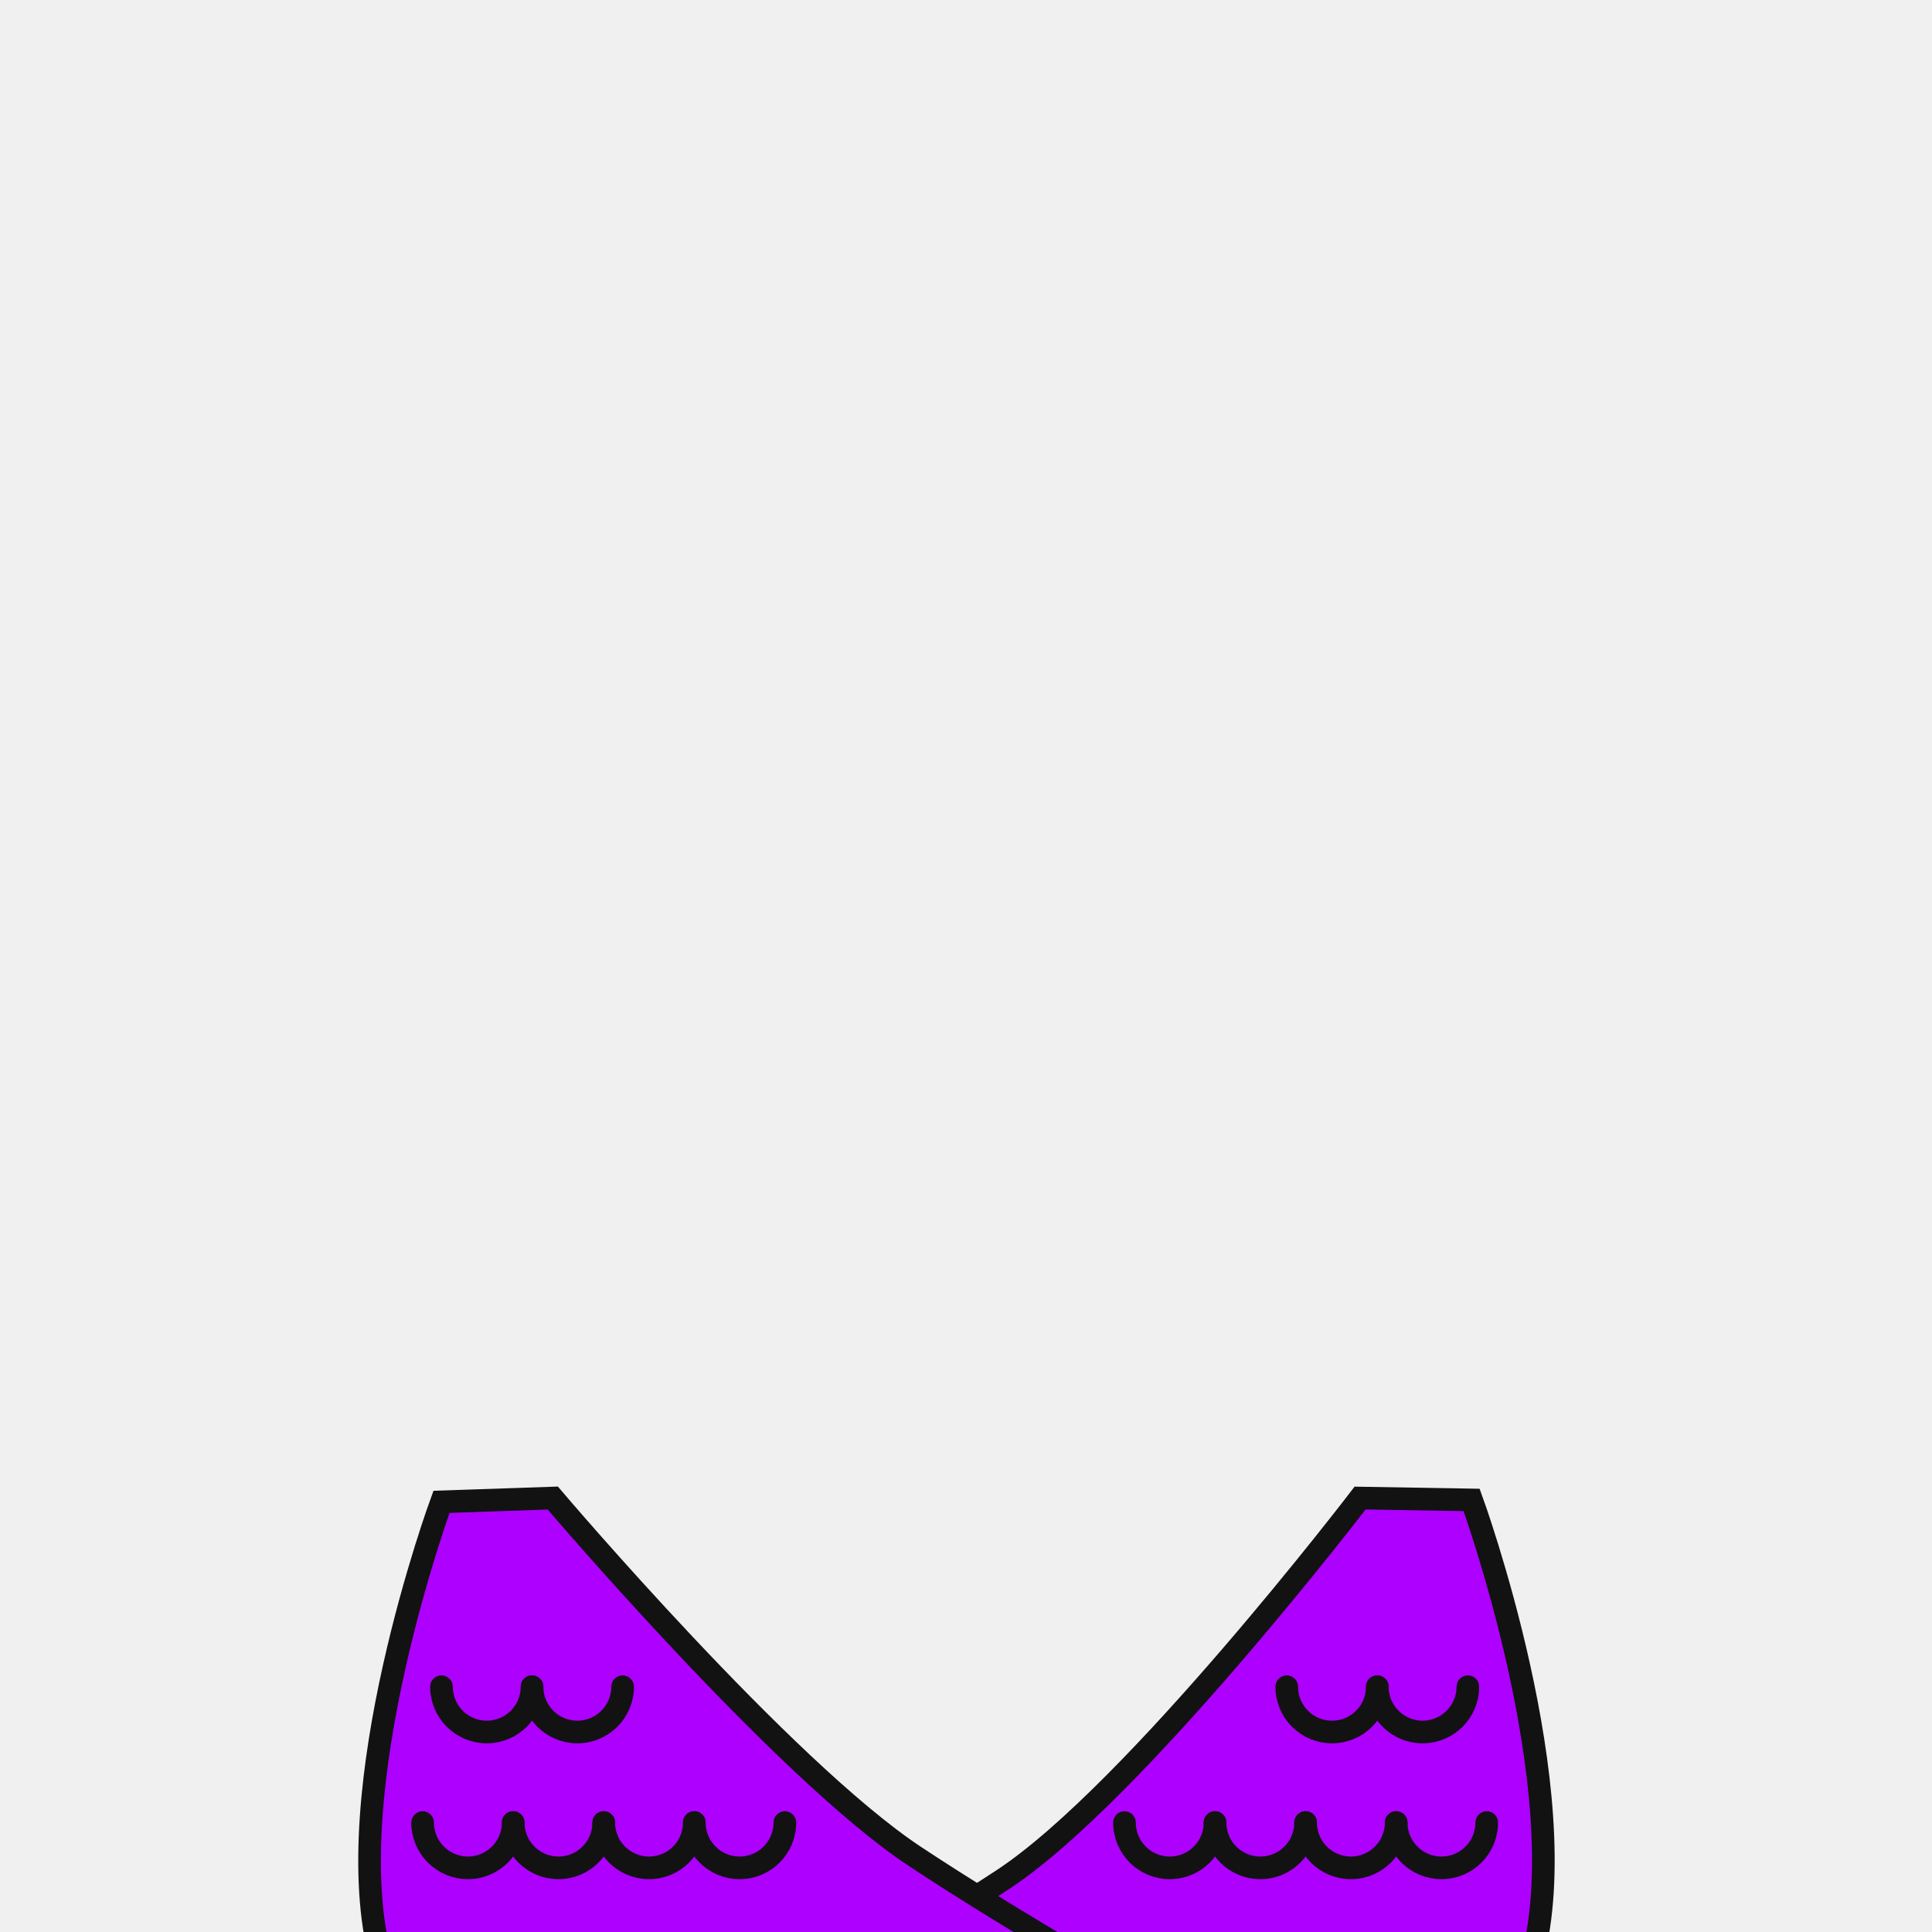
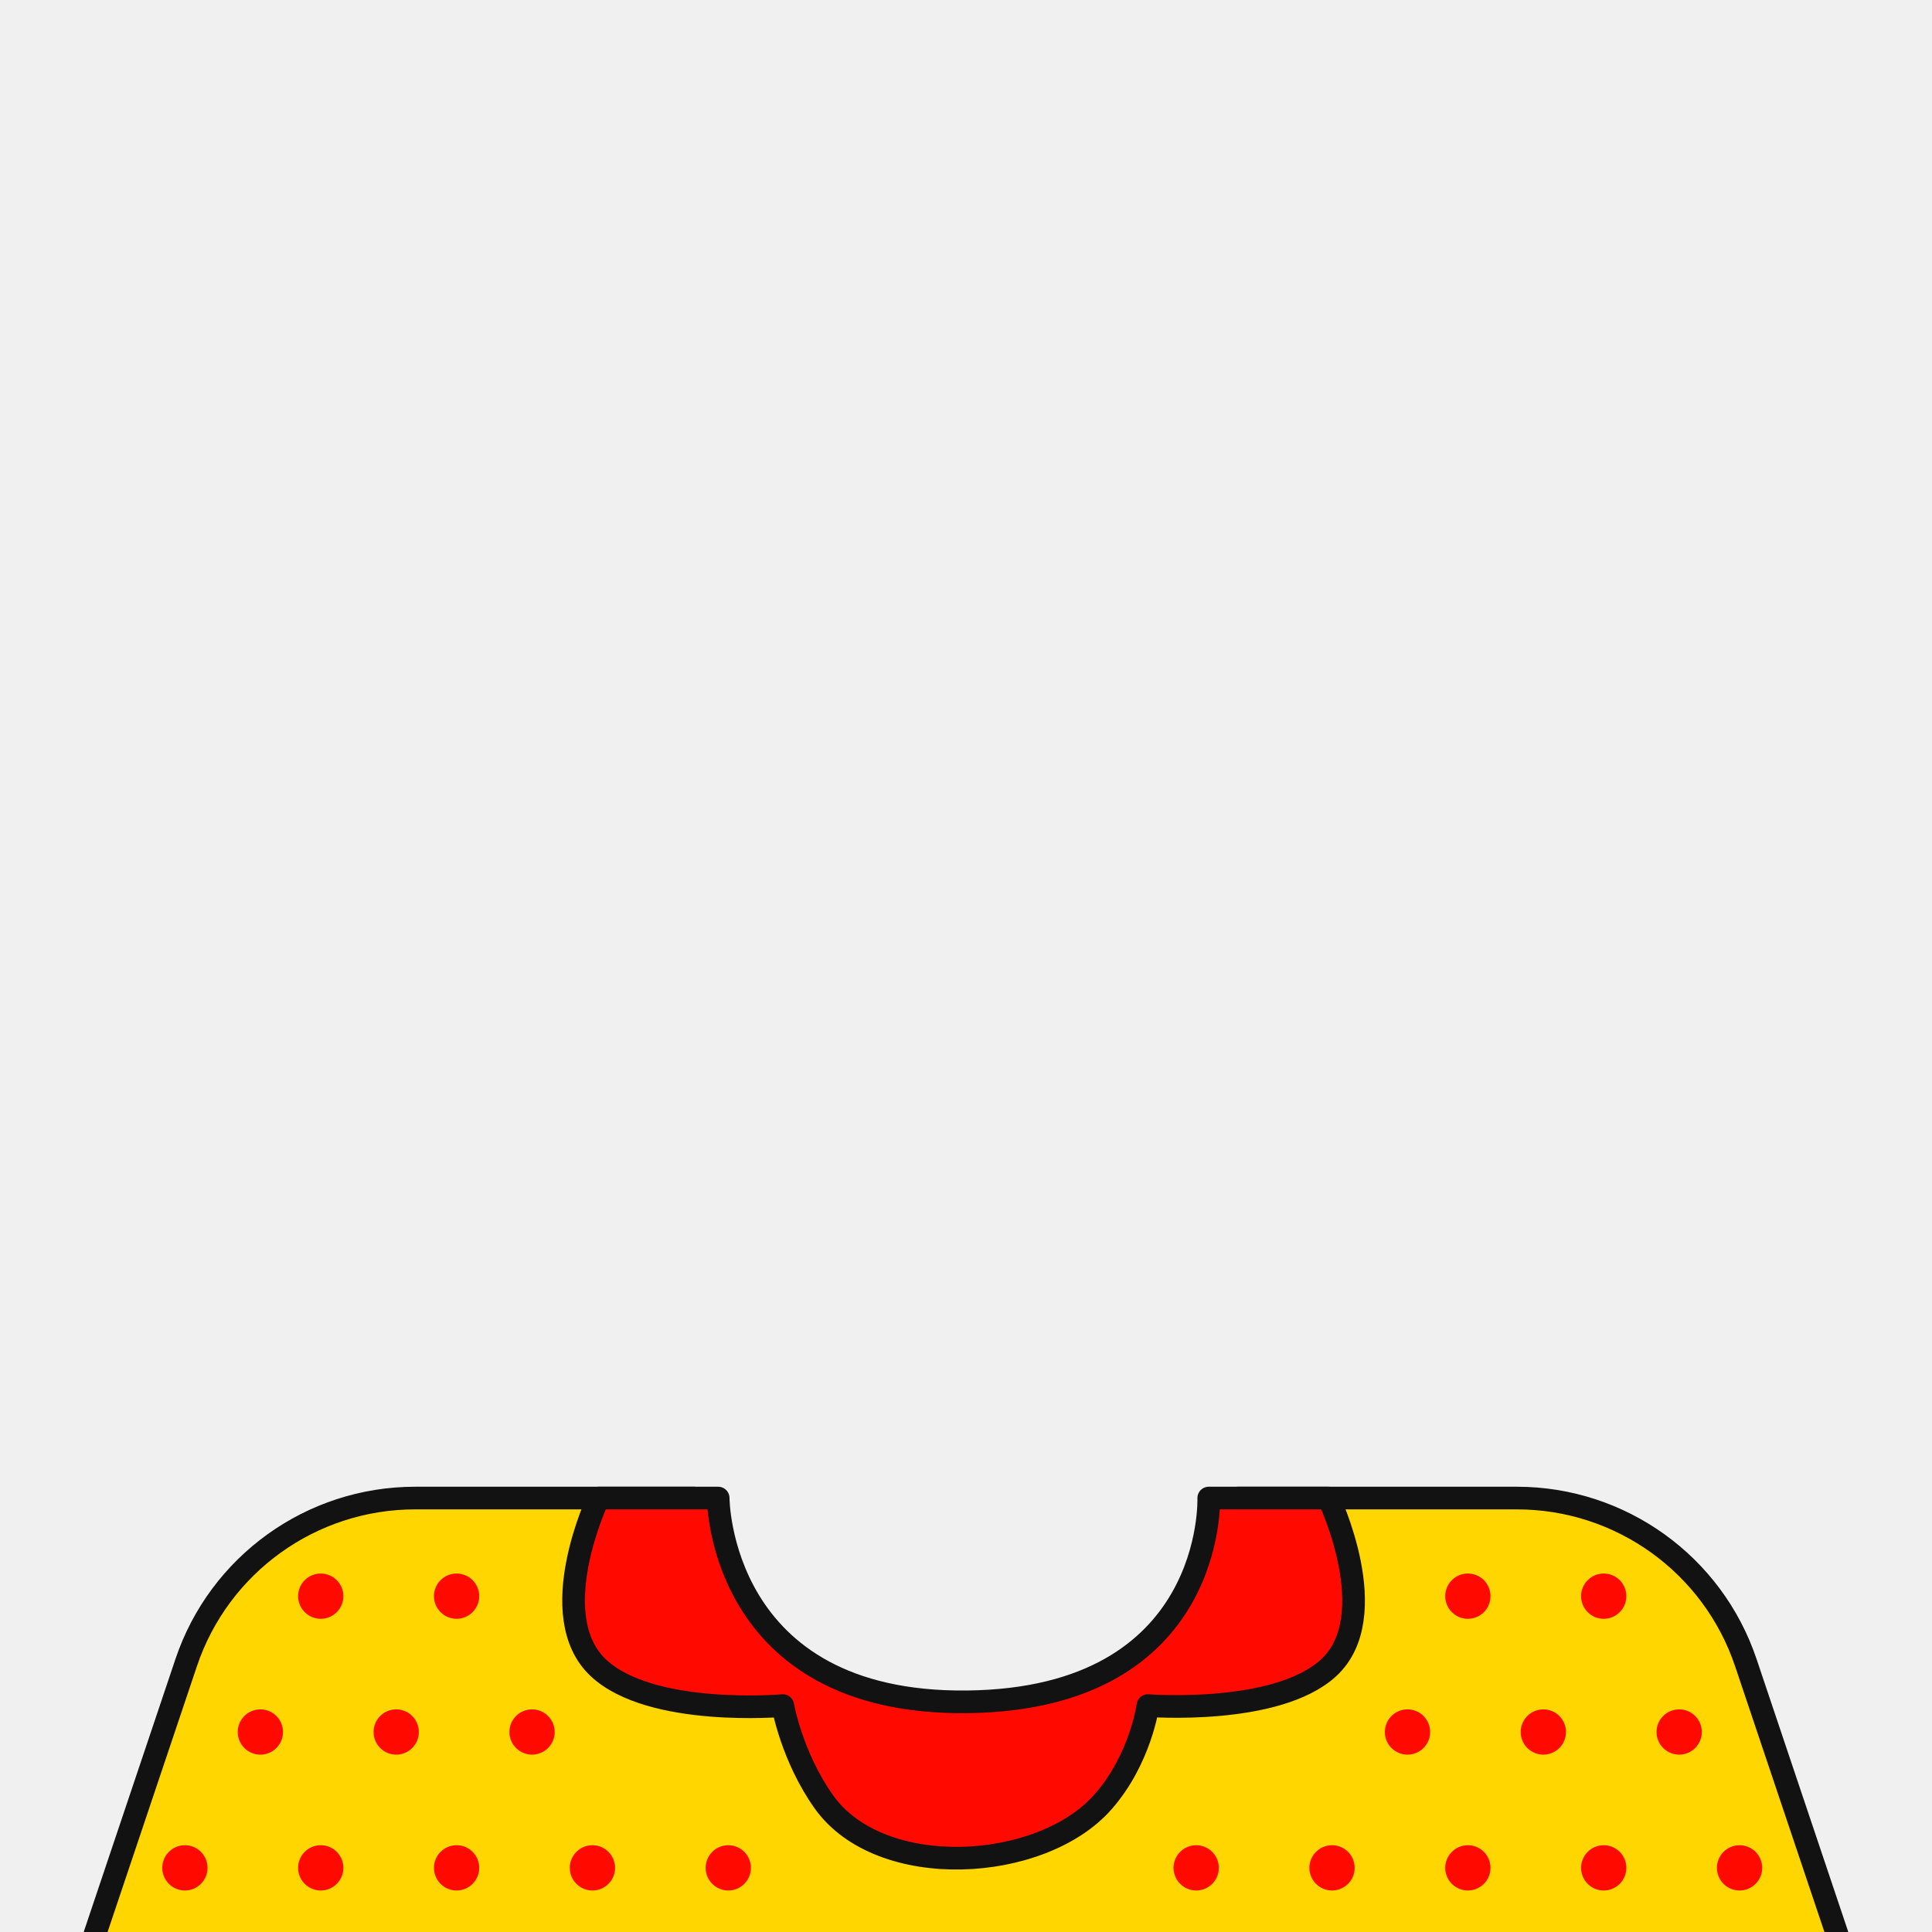
<svg xmlns="http://www.w3.org/2000/svg" width="512" height="512" viewBox="0 0 512 512" fill="none">
-   <g clip-path="url(#clip0_1722_8923)">
-     <path d="M390 397.5L360.438 397C360.438 397 300.88 474.901 265.938 498C213.707 532.528 116.938 577 116.938 577C116.938 577 376.274 628.608 405.938 519.5C418.139 474.625 390 397.5 390 397.5Z" fill="#AD00FF" stroke="#121212" stroke-width="6" />
-     <path d="M117 398L146.5 397C146.5 397 207.558 468.901 242.5 492C294.731 526.528 390 577 390 577C390 577 130.664 628.608 101 519.5C88.8 474.625 117 398 117 398Z" fill="#AD00FF" stroke="#121212" stroke-width="6" />
-     <path d="M141 447C141 453.627 135.627 459 129 459C122.373 459 117 453.627 117 447" stroke="#121212" stroke-width="6" stroke-linecap="round" stroke-linejoin="round" />
-     <path d="M365 447C365 453.627 370.373 459 377 459C383.627 459 389 453.627 389 447" stroke="#121212" stroke-width="6" stroke-linecap="round" stroke-linejoin="round" />
-     <path d="M136 483C136 489.627 130.627 495 124 495C117.373 495 112 489.627 112 483" stroke="#121212" stroke-width="6" stroke-linecap="round" stroke-linejoin="round" />
-     <path d="M370 483C370 489.627 375.373 495 382 495C388.627 495 394 489.627 394 483" stroke="#121212" stroke-width="6" stroke-linecap="round" stroke-linejoin="round" />
-     <path d="M184 483C184 489.627 178.627 495 172 495C165.373 495 160 489.627 160 483" stroke="#121212" stroke-width="6" stroke-linecap="round" stroke-linejoin="round" />
-     <path d="M322 483C322 489.627 327.373 495 334 495C340.627 495 346 489.627 346 483" stroke="#121212" stroke-width="6" stroke-linecap="round" stroke-linejoin="round" />
-     <path d="M165 447C165 453.627 159.627 459 153 459C146.373 459 141 453.627 141 447" stroke="#121212" stroke-width="6" stroke-linecap="round" stroke-linejoin="round" />
-     <path d="M341 447C341 453.627 346.373 459 353 459C359.627 459 365 453.627 365 447" stroke="#121212" stroke-width="6" stroke-linecap="round" stroke-linejoin="round" />
-     <path d="M160 483C160 489.627 154.627 495 148 495C141.373 495 136 489.627 136 483" stroke="#121212" stroke-width="6" stroke-linecap="round" stroke-linejoin="round" />
-     <path d="M346 483C346 489.627 351.373 495 358 495C364.627 495 370 489.627 370 483" stroke="#121212" stroke-width="6" stroke-linecap="round" stroke-linejoin="round" />
-     <path d="M208 483C208 489.627 202.627 495 196 495C189.373 495 184 489.627 184 483" stroke="#121212" stroke-width="6" stroke-linecap="round" stroke-linejoin="round" />
-     <path d="M298 483C298 489.627 303.373 495 310 495C316.627 495 322 489.627 322 483" stroke="#121212" stroke-width="6" stroke-linecap="round" stroke-linejoin="round" />
+   <g clip-path="url(#clip0_3720_1056)">
+     <path d="M49.342 440.609C58.1 414.553 82.518 397 110.006 397H184C184 397 193 456 256 456C319 456 328 397 328 397H401.994C429.482 397 453.9 414.553 462.658 440.609L488 516H24L49.342 440.609Z" fill="#FFD600" stroke="#121212" stroke-width="6" stroke-linecap="round" stroke-linejoin="round" />
+     <path d="M256.326 451C190.326 451.752 190.326 397 190.326 397H158.576C158.576 397 143.779 428.092 158.577 442C172.484 455.072 207.451 452 207.451 452C207.451 452 209.789 465.479 218.326 477.5C233.365 498.676 275.998 496.131 292.326 477.5C302.308 466.111 304.202 452 304.202 452C304.202 452 338.322 454.664 352.077 442C367.016 428.245 352.077 397 352.077 397H320.327C320.327 397 322.327 450.248 256.326 451Z" fill="#FF0900" stroke="#121212" stroke-width="6" stroke-linejoin="round" />
+     <circle cx="6" cy="6" r="6" transform="matrix(1 0 0 -1 79 429)" fill="#FF0900" />
+     <circle cx="6" cy="6" r="6" transform="matrix(1 0 0 -1 99 465)" fill="#FF0900" />
+     <circle cx="6" cy="6" r="6" transform="matrix(1 0 0 -1 115 501)" fill="#FF0900" />
+     <circle cx="6" cy="6" r="6" transform="matrix(1 0 0 -1 367 465)" fill="#FF0900" />
+     <circle cx="6" cy="6" r="6" transform="matrix(1 0 0 -1 347 501)" fill="#FF0900" />
+     <circle cx="6" cy="6" r="6" transform="matrix(1 0 0 -1 63 465)" fill="#FF0900" />
+     <circle cx="6" cy="6" r="6" transform="matrix(1 0 0 -1 79 501)" fill="#FF0900" />
+     <circle cx="6" cy="6" r="6" transform="matrix(1 0 0 -1 43 501)" fill="#FF0900" />
+     <circle cx="6" cy="6" r="6" transform="matrix(1 0 0 -1 311 501)" fill="#FF0900" />
+     <circle cx="6" cy="6" r="6" transform="matrix(1 0 0 -1 115 429)" fill="#FF0900" />
+     <circle cx="6" cy="6" r="6" transform="matrix(1 0 0 -1 383 429)" fill="#FF0900" />
+     <circle cx="6" cy="6" r="6" transform="matrix(1 0 0 -1 135 465)" fill="#FF0900" />
+     <circle cx="6" cy="6" r="6" transform="matrix(1 0 0 -1 151 501)" fill="#FF0900" />
+     <circle cx="6" cy="6" r="6" transform="matrix(1 0 0 -1 403 465)" fill="#FF0900" />
+     <circle cx="6" cy="6" r="6" transform="matrix(1 0 0 -1 383 501)" fill="#FF0900" />
+     <circle cx="6" cy="6" r="6" transform="matrix(1 0 0 -1 419 429)" fill="#FF0900" />
+     <circle cx="6" cy="6" r="6" transform="matrix(1 0 0 -1 187 501)" fill="#FF0900" />
+     <circle cx="6" cy="6" r="6" transform="matrix(1 0 0 -1 439 465)" fill="#FF0900" />
+     <circle cx="6" cy="6" r="6" transform="matrix(1 0 0 -1 419 501)" fill="#FF0900" />
+     <circle cx="6" cy="6" r="6" transform="matrix(1 0 0 -1 455 501)" fill="#FF0900" />
  </g>
  <defs>
-     <clipPath id="clip0_1722_8923">
+     <clipPath id="clip0_3720_1056">
      <rect width="512" height="512" fill="white" />
    </clipPath>
  </defs>
</svg>
